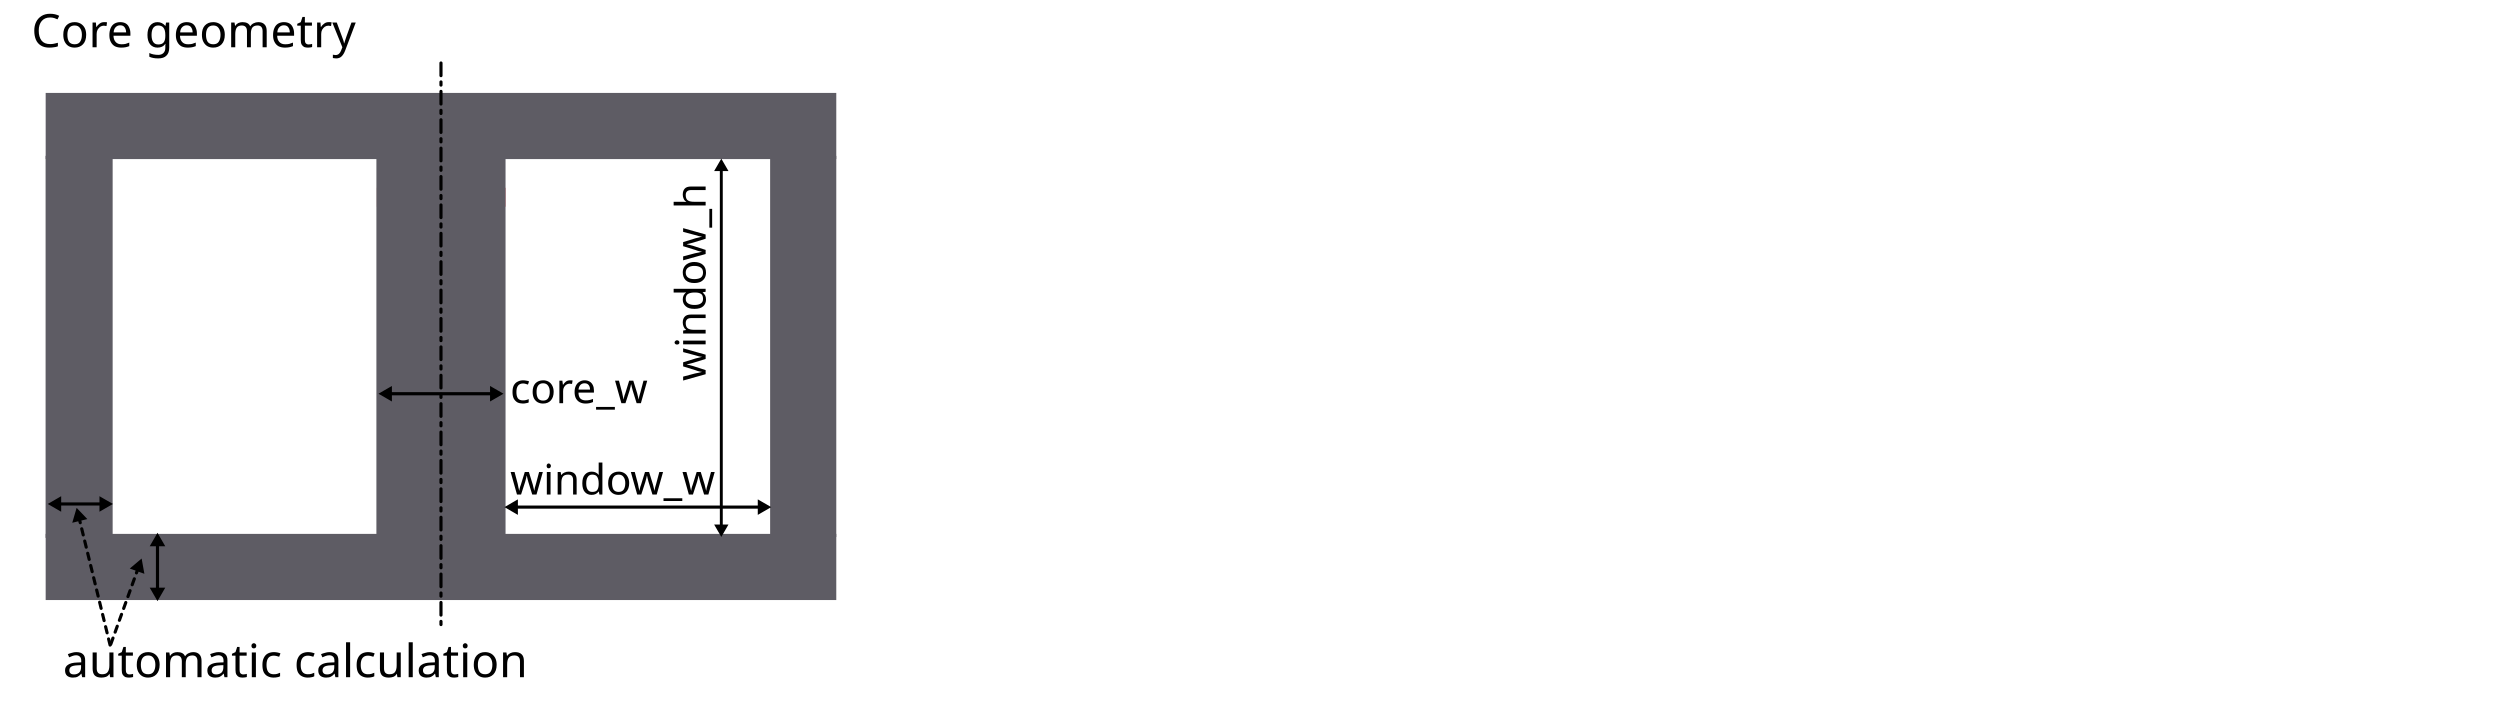
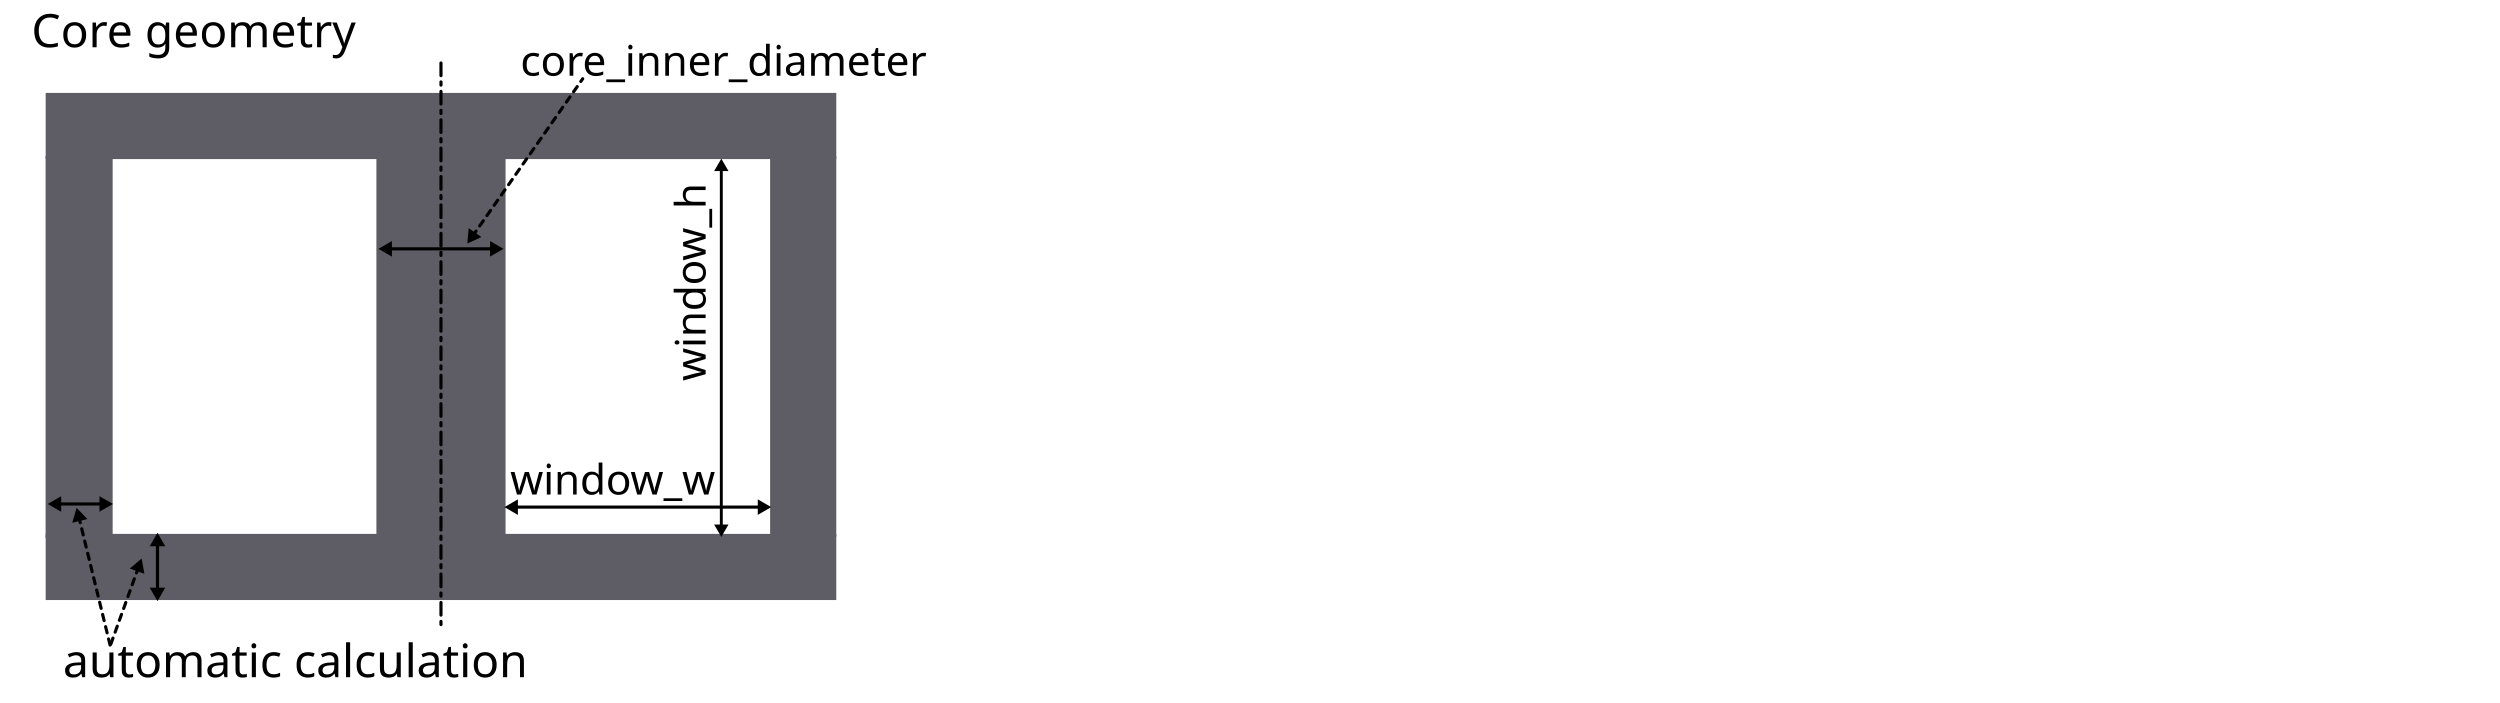
<svg xmlns="http://www.w3.org/2000/svg" width="210mm" height="59mm" viewBox="0 0 210 59" version="1.1" id="svg1072">
  <defs id="defs1069">
    <marker style="overflow:visible" id="TriangleInM-6" refX="0" refY="0" orient="auto">
      <path transform="scale(-0.4)" style="fill:#000000;fill-opacity:1;fill-rule:evenodd;stroke:#000000;stroke-width:1pt;stroke-opacity:1" d="M 5.77,0 -2.88,5 V -5 Z" id="path5871-2" />
    </marker>
    <marker style="overflow:visible" id="TriangleInM-6-9" refX="0" refY="0" orient="auto">
      <path transform="scale(-0.4)" style="fill:#000000;fill-opacity:1;fill-rule:evenodd;stroke:#000000;stroke-width:1pt;stroke-opacity:1" d="M 5.77,0 -2.88,5 V -5 Z" id="path5871-2-0" />
    </marker>
    <marker style="overflow:visible" id="TriangleOutM-8" refX="0" refY="0" orient="auto">
      <path transform="scale(0.4)" style="fill:#000000;fill-opacity:1;fill-rule:evenodd;stroke:#000000;stroke-width:1pt;stroke-opacity:1" d="M 5.77,0 -2.88,5 V -5 Z" id="path5880-4" />
    </marker>
    <marker style="overflow:visible" id="TriangleInM-6-1" refX="0" refY="0" orient="auto">
      <path transform="scale(-0.4)" style="fill:#000000;fill-opacity:1;fill-rule:evenodd;stroke:#000000;stroke-width:1pt;stroke-opacity:1" d="M 5.77,0 -2.88,5 V -5 Z" id="path5871-2-5" />
    </marker>
    <marker style="overflow:visible" id="TriangleOutM-1" refX="0" refY="0" orient="auto">
      <path transform="scale(0.4)" style="fill:#000000;fill-opacity:1;fill-rule:evenodd;stroke:#000000;stroke-width:1pt;stroke-opacity:1" d="M 5.77,0 -2.88,5 V -5 Z" id="path5880-9" />
    </marker>
    <marker style="overflow:visible" id="TriangleInM-6-1-8" refX="0" refY="0" orient="auto">
      <path transform="scale(-0.4)" style="fill:#000000;fill-opacity:1;fill-rule:evenodd;stroke:#000000;stroke-width:1pt;stroke-opacity:1" d="M 5.77,0 -2.88,5 V -5 Z" id="path5871-2-5-3" />
    </marker>
    <marker style="overflow:visible" id="TriangleInM-6-1-8-8" refX="0" refY="0" orient="auto">
      <path transform="scale(-0.4)" style="fill:#000000;fill-opacity:1;fill-rule:evenodd;stroke:#000000;stroke-width:1pt;stroke-opacity:1" d="M 5.77,0 -2.88,5 V -5 Z" id="path5871-2-5-3-5" />
    </marker>
    <marker style="overflow:visible" id="TriangleInM-6-4" refX="0" refY="0" orient="auto">
      <path transform="scale(-0.4)" style="fill:#000000;fill-opacity:1;fill-rule:evenodd;stroke:#000000;stroke-width:1pt;stroke-opacity:1" d="M 5.77,0 -2.88,5 V -5 Z" id="path5871-2-9" />
    </marker>
    <marker style="overflow:visible" id="TriangleOutM-5" refX="0" refY="0" orient="auto">
      <path transform="scale(0.4)" style="fill:#000000;fill-opacity:1;fill-rule:evenodd;stroke:#000000;stroke-width:1pt;stroke-opacity:1" d="M 5.77,0 -2.88,5 V -5 Z" id="path5880-1" />
    </marker>
    <marker style="overflow:visible" id="TriangleInM-6-1-8-8-5" refX="0" refY="0" orient="auto">
      <path transform="scale(-0.4)" style="fill:#000000;fill-opacity:1;fill-rule:evenodd;stroke:#000000;stroke-width:1pt;stroke-opacity:1" d="M 5.77,0 -2.88,5 V -5 Z" id="path5871-2-5-3-5-0" />
    </marker>
    <marker style="overflow:visible" id="TriangleInM-6-1-9" refX="0" refY="0" orient="auto">
      <path transform="scale(-0.4)" style="fill:#000000;fill-opacity:1;fill-rule:evenodd;stroke:#000000;stroke-width:1pt;stroke-opacity:1" d="M 5.77,0 -2.88,5 V -5 Z" id="path5871-2-5-4" />
    </marker>
    <marker style="overflow:visible" id="TriangleOutM-1-7" refX="0" refY="0" orient="auto">
      <path transform="scale(0.4)" style="fill:#000000;fill-opacity:1;fill-rule:evenodd;stroke:#000000;stroke-width:1pt;stroke-opacity:1" d="M 5.77,0 -2.88,5 V -5 Z" id="path5880-9-8" />
    </marker>
    <marker style="overflow:visible" id="TriangleInM-6-1-9-5" refX="0" refY="0" orient="auto">
      <path transform="scale(-0.4)" style="fill:#000000;fill-opacity:1;fill-rule:evenodd;stroke:#000000;stroke-width:1pt;stroke-opacity:1" d="M 5.77,0 -2.88,5 V -5 Z" id="path5871-2-5-4-0" />
    </marker>
    <marker style="overflow:visible" id="TriangleOutM-1-7-3" refX="0" refY="0" orient="auto">
      <path transform="scale(0.4)" style="fill:#000000;fill-opacity:1;fill-rule:evenodd;stroke:#000000;stroke-width:1pt;stroke-opacity:1" d="M 5.77,0 -2.88,5 V -5 Z" id="path5880-9-8-6" />
    </marker>
    <marker orient="auto" refY="0" refX="0" id="marker14281-6" style="overflow:visible">
      <path id="path14279-0" d="M 5.77,0 -2.88,5 V -5 Z" style="fill:context-stroke;fill-rule:evenodd;stroke:context-stroke;stroke-width:1pt" transform="scale(-0.4)" />
    </marker>
    <marker orient="auto" refY="0" refX="0" id="marker14281-6-0" style="overflow:visible">
      <path id="path14279-0-6" d="M 5.77,0 -2.88,5 V -5 Z" style="fill:context-stroke;fill-rule:evenodd;stroke:context-stroke;stroke-width:1pt" transform="scale(-0.4)" />
    </marker>
+     <marker orient="auto" refY="0" refX="0" id="marker14281-6-0-3" style="overflow:visible">
+       <path id="path14279-0-6-6" d="M 5.77,0 -2.88,5 V -5 Z" style="fill:context-stroke;fill-rule:evenodd;stroke:context-stroke;stroke-width:1pt" transform="scale(-0.4)" />
+     </marker>
  </defs>
  <g id="layer1">
-     <rect style="opacity:0.4;fill:#c01c28;stroke:#c01c28;stroke-width:0.265" id="rect5473-54-6-2" width="10.583" height="1.323" x="31.782" y="15.907" />
    <rect style="opacity:1;fill:#5e5c64;stroke:#5e5c64;stroke-width:0.265" id="rect5413-6-7-2-8" width="10.583" height="31.75" x="31.75" y="13.229" />
    <rect style="opacity:1;fill:#5e5c64;stroke:#5e5c64;stroke-width:0.265;stroke-dasharray:none" id="rect5413-9-1-4-4-7" width="66.146" height="5.292" x="3.969" y="44.979" />
    <rect style="opacity:1;fill:#5e5c64;fill-opacity:1;stroke:#5e5c64;stroke-width:0.265;stroke-dasharray:none" id="rect5413-9-1-9-0-1-2" width="66.146" height="5.292" x="3.969" y="7.938" />
    <rect style="opacity:1;fill:#5e5c64;stroke:#5e5c64;stroke-width:0.265;stroke-dasharray:none" id="rect5413-6-2-8-5-8" width="5.292" height="31.75" x="64.823" y="13.229" />
    <rect style="opacity:1;fill:#5e5c64;stroke:#5e5c64;stroke-width:0.265;stroke-dasharray:none" id="rect5413-6-6-6-8-8" width="5.368" height="31.826" x="3.962" y="13.223" />
    <path id="path5718-7-5-9-4" d="M 43.127,42.598 H 64.029" style="fill:none;stroke:#000000;stroke-width:0.265;stroke-linecap:round;stroke-linejoin:round;stroke-miterlimit:4;stroke-dasharray:none;stroke-opacity:1;marker-start:url(#TriangleInM-6-9);marker-end:url(#TriangleOutM-8)" />
-     <path id="path5718-7-5-9-2" d="m 32.544,33.073 h 8.996" style="fill:none;stroke:#000000;stroke-width:0.265;stroke-linecap:round;stroke-linejoin:round;stroke-miterlimit:4;stroke-dasharray:none;stroke-opacity:1;marker-start:url(#TriangleInM-6-1);marker-end:url(#TriangleOutM-1)" />
+     <path id="path5718-7-5-9-2" d="m 32.544,20.902 h 8.996" style="fill:none;stroke:#000000;stroke-width:0.265;stroke-linecap:round;stroke-linejoin:round;stroke-miterlimit:4;stroke-dasharray:none;stroke-opacity:1;marker-start:url(#TriangleInM-6-1);marker-end:url(#TriangleOutM-1)" />
    <path id="path5718-7-5-9-2-4" d="M 4.763,42.333 H 8.731" style="fill:none;stroke:#000000;stroke-width:0.265;stroke-linecap:round;stroke-linejoin:round;stroke-miterlimit:4;stroke-dasharray:none;stroke-opacity:1;marker-start:url(#TriangleInM-6-1-9);marker-end:url(#TriangleOutM-1-7)" />
    <path id="path5718-7-5-9-2-4-1" d="M 13.229,49.742 V 45.508" style="fill:none;stroke:#000000;stroke-width:0.265;stroke-linecap:round;stroke-linejoin:round;stroke-miterlimit:4;stroke-dasharray:none;stroke-opacity:1;marker-start:url(#TriangleInM-6-1-9-5);marker-end:url(#TriangleOutM-1-7-3)" />
    <path id="path5718-7-5-9-8" d="m 60.59,14.023 v 30.383" style="fill:none;stroke:#000000;stroke-width:0.245;stroke-linecap:round;stroke-linejoin:round;stroke-miterlimit:4;stroke-dasharray:none;stroke-opacity:1;marker-start:url(#TriangleInM-6-4);marker-end:url(#TriangleOutM-5)" />
-     <text xml:space="preserve" style="font-size:3.528px;line-height:1.25;font-family:sans-serif;-inkscape-font-specification:sans-serif;stroke-width:0.265" x="42.862" y="33.867" id="text9979">
-       <tspan id="tspan9977" x="42.862" y="33.867" style="font-size:3.528px;stroke-width:0.265">core_w</tspan>
+     <text xml:space="preserve" style="font-size:3.528px;line-height:1.25;font-family:sans-serif;-inkscape-font-specification:sans-serif;stroke-width:0.265" x="43.723" y="6.361" id="text9979">
+       <tspan id="tspan9977" x="43.723" y="6.361" style="font-size:3.528px;stroke-width:0.265">core_inner_diameter</tspan>
    </text>
    <text xml:space="preserve" style="font-size:3.528px;line-height:1.25;font-family:sans-serif;-inkscape-font-specification:sans-serif;stroke-width:0.265" x="42.862" y="41.54" id="text9975-4">
      <tspan id="tspan9973-7" x="42.862" y="41.54" style="font-size:3.528px;stroke-width:0.265">window_w</tspan>
    </text>
    <text xml:space="preserve" style="font-size:3.528px;line-height:1.25;font-family:sans-serif;-inkscape-font-specification:sans-serif;stroke-width:0.265" x="-31.997" y="59.277" id="text9979-4-3-0" transform="rotate(-90)">
      <tspan id="tspan9977-0-3-7" x="-31.997" y="59.277" style="font-size:3.528px;stroke-width:0.265">window_h</tspan>
    </text>
    <path id="path5293-8-5" d="M 37.042,5.292 V 52.917" style="fill:none;stroke:#000000;stroke-width:0.265;stroke-linecap:round;stroke-linejoin:miter;stroke-miterlimit:4;stroke-dasharray:1.06, 0.53, 0.265, 0.53;stroke-dashoffset:0;stroke-opacity:1" />
    <text xml:space="preserve" style="font-size:3.881px;line-height:1.25;font-family:sans-serif;letter-spacing:0px;word-spacing:0px;stroke-width:0.265" x="2.646" y="3.969" id="text3451">
      <tspan id="tspan3449" style="stroke-width:0.265" x="2.646" y="3.969">Core geometry</tspan>
    </text>
    <text xml:space="preserve" style="font-size:3.881px;line-height:1.25;font-family:sans-serif;letter-spacing:0px;word-spacing:0px;stroke-width:0.265" x="5.292" y="56.885" id="text7487">
      <tspan id="tspan7485" style="stroke-width:0.265" x="5.292" y="56.885">automatic calculation</tspan>
    </text>
    <path id="path5293-3-6" d="M 6.615,43.392 9.26,54.24" style="fill:none;stroke:#000000;stroke-width:0.265;stroke-linecap:round;stroke-linejoin:miter;stroke-miterlimit:4;stroke-dasharray:0.529, 0.529;stroke-dashoffset:0;stroke-opacity:1;marker-start:url(#marker14281-6)" />
    <path id="path5293-3-6-3" d="M 11.642,47.625 9.26,54.24" style="fill:none;stroke:#000000;stroke-width:0.265;stroke-linecap:round;stroke-linejoin:miter;stroke-miterlimit:4;stroke-dasharray:0.529, 0.529;stroke-dashoffset:0;stroke-opacity:1;marker-start:url(#marker14281-6-0)" />
+     <path id="path5293-3-6-3-7" d="M 39.688,19.844 48.948,6.615" style="fill:none;stroke:#000000;stroke-width:0.265;stroke-linecap:round;stroke-linejoin:miter;stroke-miterlimit:4;stroke-dasharray:0.529, 0.529;stroke-dashoffset:0;stroke-opacity:1;marker-start:url(#marker14281-6-0-3)" />
  </g>
</svg>
